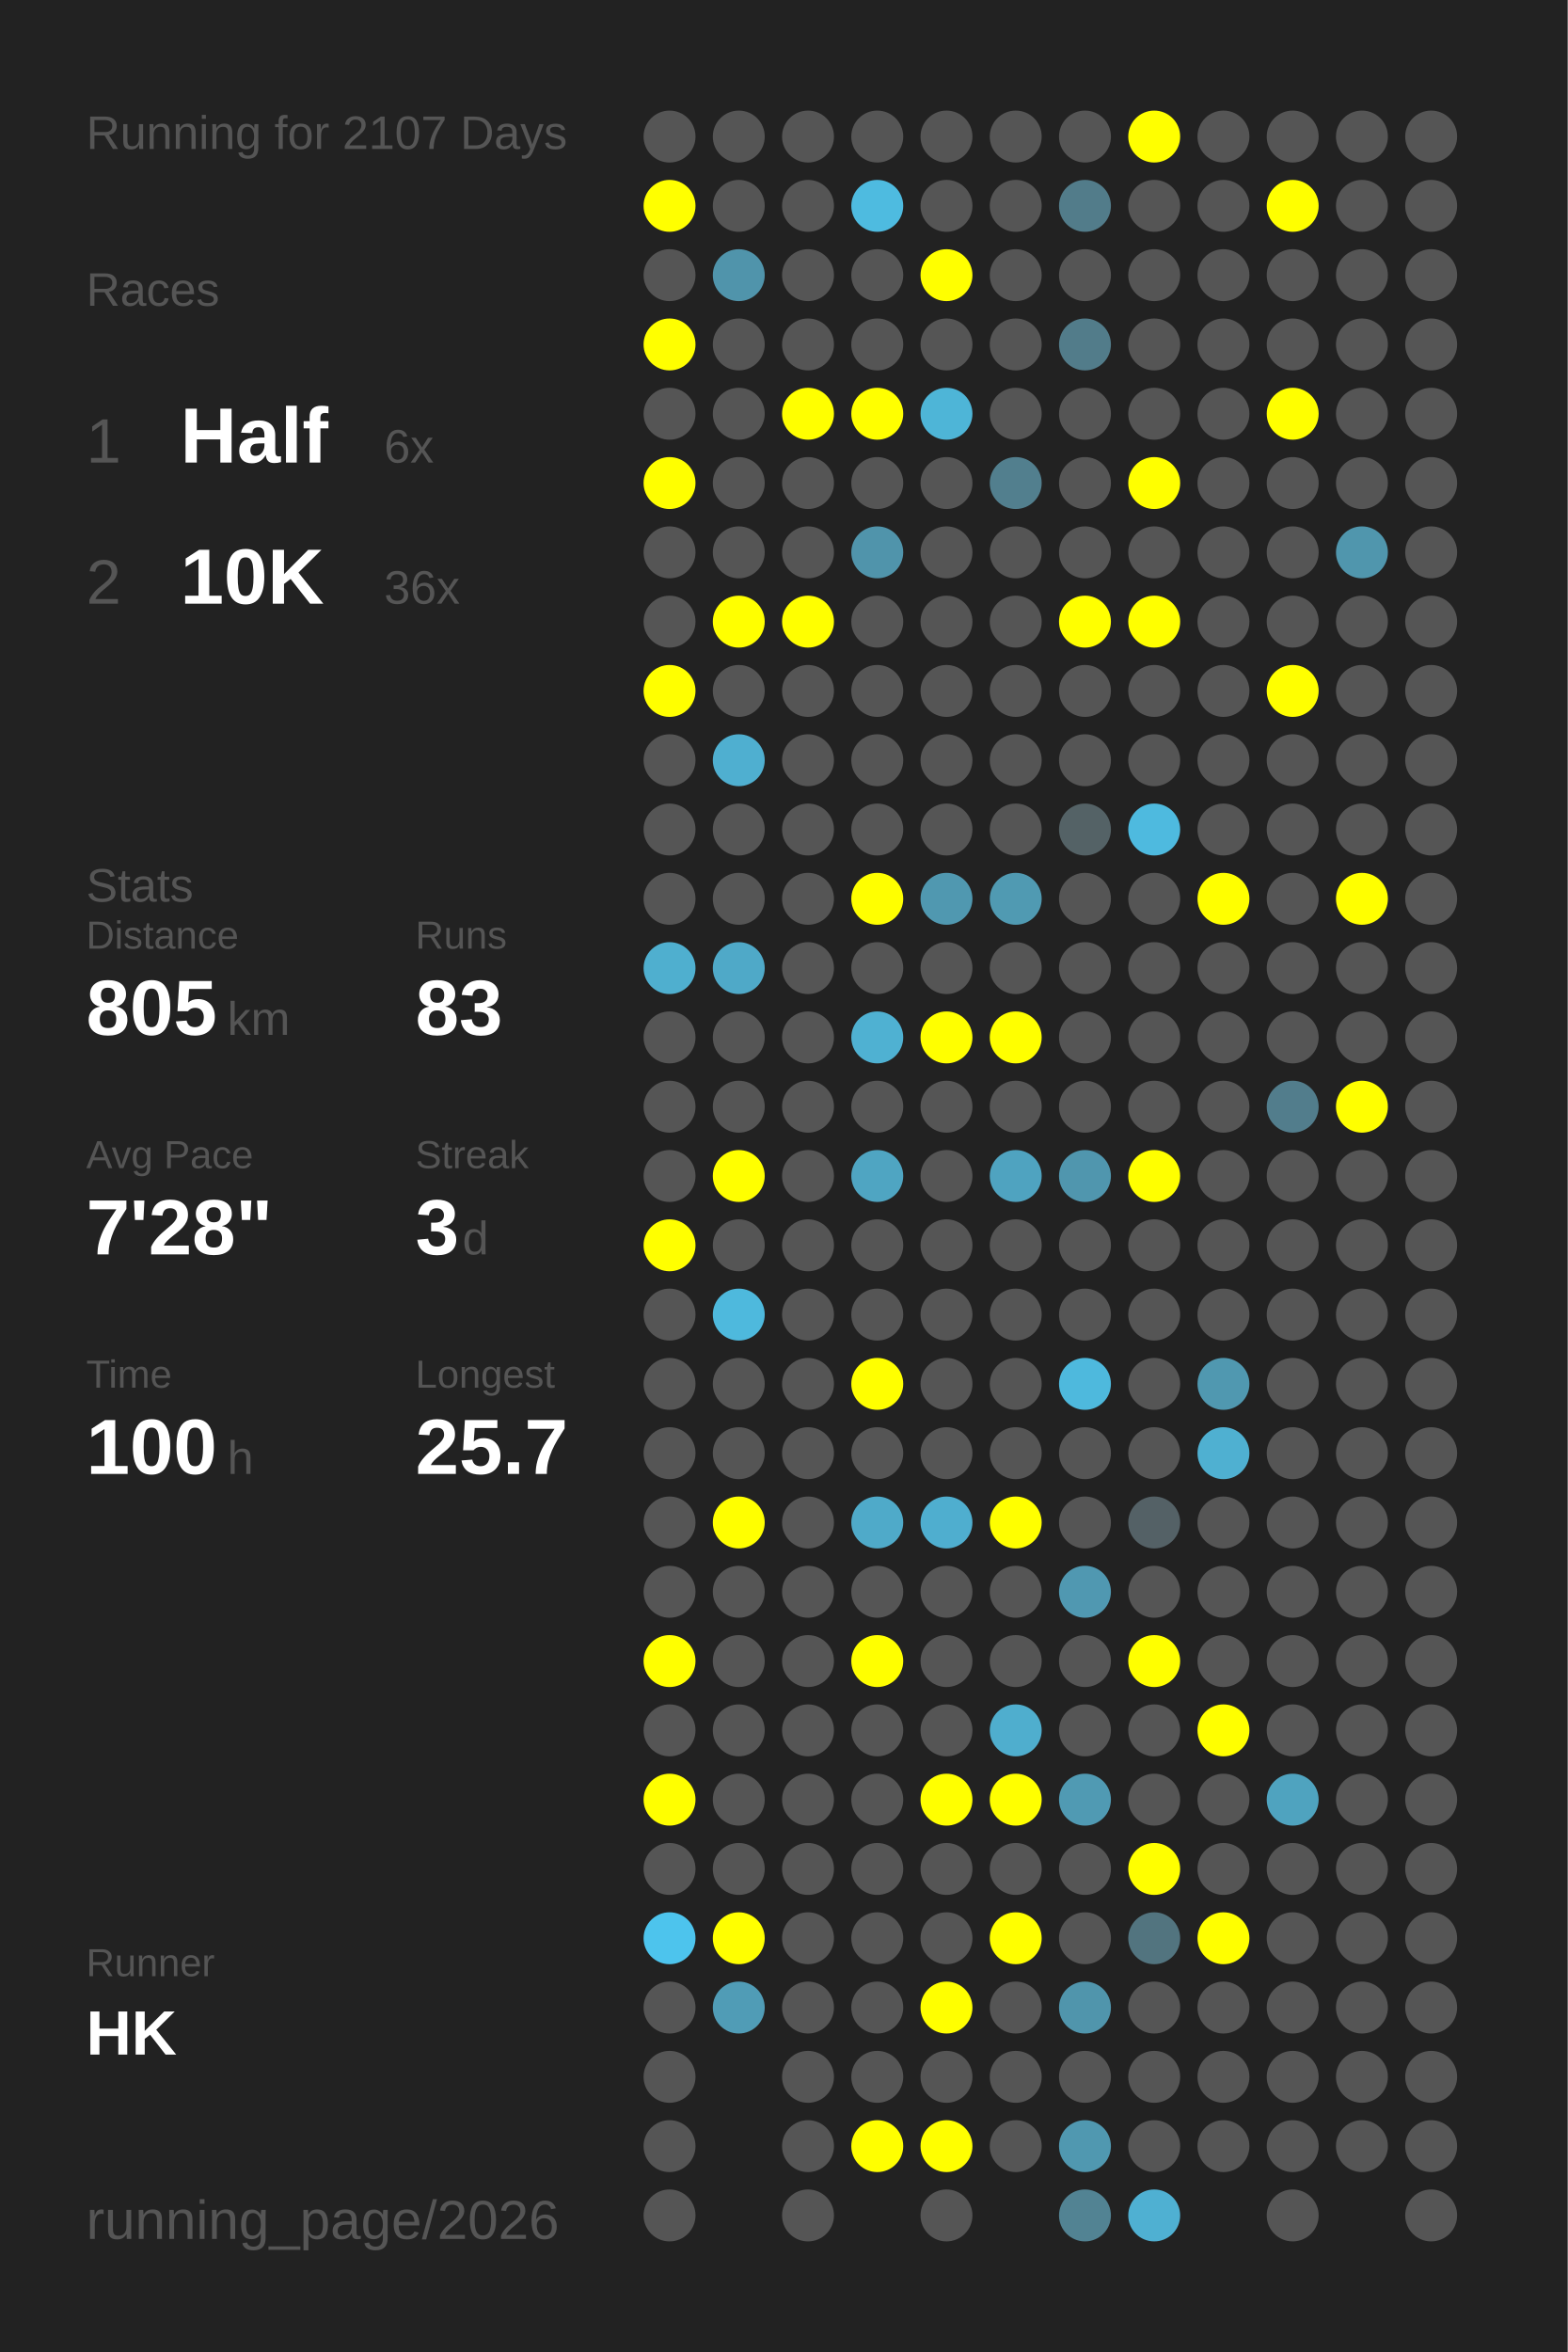
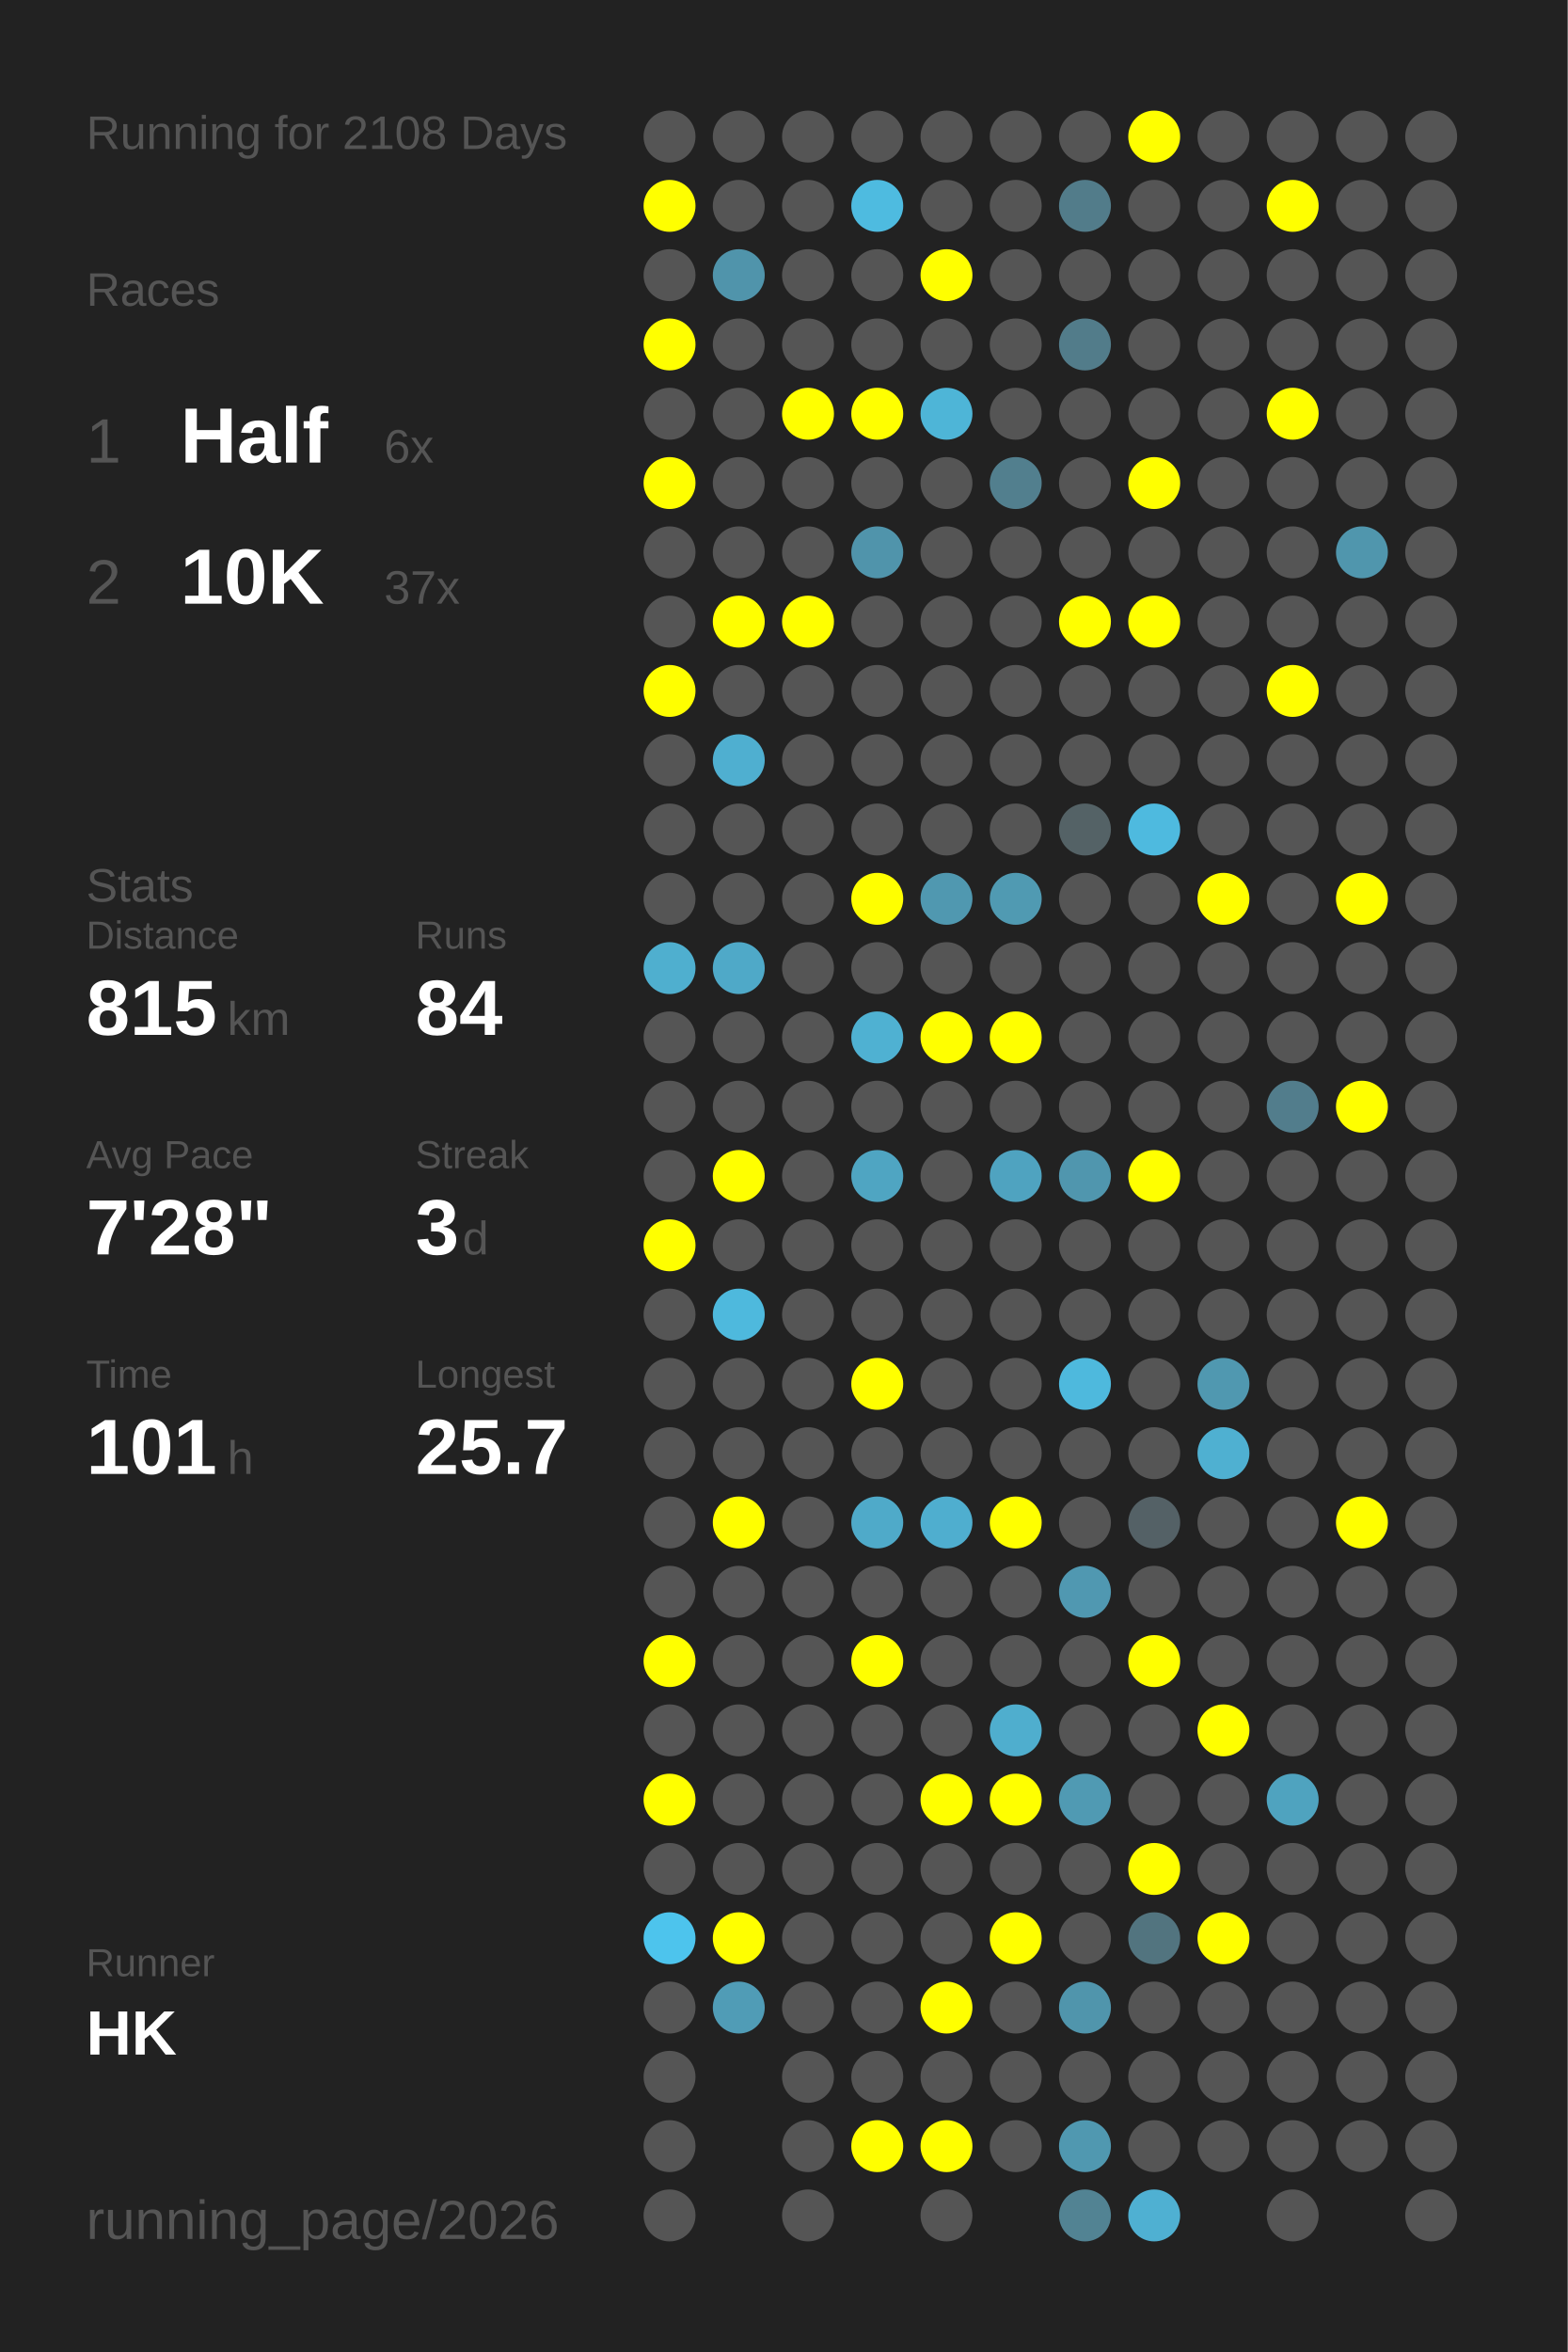
<svg xmlns="http://www.w3.org/2000/svg" baseProfile="full" height="300mm" version="1.1" viewBox="0,0,200,300" width="200mm">
  <defs />
  <rect fill="#222222" height="300" width="200" x="0" y="0" />
-   <text fill="#555555" style="font-size:6px; font-family:Arial;" x="11" y="19">Running for 2107 Days</text>
+   <text fill="#555555" style="font-size:6px; font-family:Arial;" x="11" y="19">Running for 2108 Days</text>
  <text fill="#555555" style="font-size:6px; font-family:Arial;" x="11" y="39">Races</text>
  <text fill="#555555" style="font-size:8px; font-family:Arial;" x="11" y="59">1</text>
  <text fill="#FFFFFF" style="font-size:10px; font-family:Arial; font-weight:bold;" x="23" y="59">Half</text>
  <text fill="#555555" style="font-size:6px; font-family:Arial;" x="49" y="59">6x</text>
  <text fill="#555555" style="font-size:8px; font-family:Arial;" x="11" y="77">2</text>
  <text fill="#FFFFFF" style="font-size:10px; font-family:Arial; font-weight:bold;" x="23" y="77">10K</text>
-   <text fill="#555555" style="font-size:6px; font-family:Arial;" x="49" y="77">36x</text>
+   <text fill="#555555" style="font-size:6px; font-family:Arial;" x="49" y="77">37x</text>
  <text fill="#555555" style="font-size:6px; font-family:Arial;" x="11" y="115">Stats</text>
  <text fill="#555555" style="font-size:5px; font-family:Arial;" x="11" y="121">Distance</text>
-   <text fill="#FFFFFF" style="font-size:10px; font-family:Arial; font-weight:bold;" x="11" y="132">805</text>
+   <text fill="#FFFFFF" style="font-size:10px; font-family:Arial; font-weight:bold;" x="11" y="132">815</text>
  <text fill="#555555" style="font-size:6px; font-family:Arial;" x="29" y="132">km</text>
  <text fill="#555555" style="font-size:5px; font-family:Arial;" x="53" y="121">Runs</text>
-   <text fill="#FFFFFF" style="font-size:10px; font-family:Arial; font-weight:bold;" x="53" y="132">83</text>
+   <text fill="#FFFFFF" style="font-size:10px; font-family:Arial; font-weight:bold;" x="53" y="132">84</text>
  <text fill="#555555" style="font-size:5px; font-family:Arial;" x="11" y="149">Avg Pace</text>
  <text fill="#FFFFFF" style="font-size:10px; font-family:Arial; font-weight:bold;" x="11" y="160">7'28"</text>
  <text fill="#555555" style="font-size:5px; font-family:Arial;" x="53" y="149">Streak</text>
  <text fill="#FFFFFF" style="font-size:10px; font-family:Arial; font-weight:bold;" x="53" y="160">3</text>
  <text fill="#555555" style="font-size:6px; font-family:Arial;" x="59" y="160">d</text>
  <text fill="#555555" style="font-size:5px; font-family:Arial;" x="11" y="177">Time</text>
-   <text fill="#FFFFFF" style="font-size:10px; font-family:Arial; font-weight:bold;" x="11" y="188">100</text>
+   <text fill="#FFFFFF" style="font-size:10px; font-family:Arial; font-weight:bold;" x="11" y="188">101</text>
  <text fill="#555555" style="font-size:6px; font-family:Arial;" x="29" y="188">h</text>
  <text fill="#555555" style="font-size:5px; font-family:Arial;" x="53" y="177">Longest</text>
  <text fill="#FFFFFF" style="font-size:10px; font-family:Arial; font-weight:bold;" x="53" y="188">25.7</text>
  <text fill="#555555" style="font-size:5px; font-family:Arial;" x="11" y="252.065">Runner</text>
  <text fill="#FFFFFF" style="font-size:8px; font-family:Arial; font-weight:bold;" x="11" y="262.065">HK</text>
  <text fill="#555555" style="font-size:7px; font-family:Arial;" x="11" y="285.581">running_page/2026</text>
  <circle cx="85.417" cy="17.419" fill="#555555" r="3.312" />
  <circle cx="85.417" cy="26.258" fill="#FFFF00" r="3.312" />
  <circle cx="85.417" cy="35.097" fill="#555555" r="3.312" />
  <circle cx="85.417" cy="43.935" fill="#FFFF00" r="3.312" />
  <circle cx="85.417" cy="52.774" fill="#555555" r="3.312" />
  <circle cx="85.417" cy="61.613" fill="#FFFF00" r="3.312" />
  <circle cx="85.417" cy="70.452" fill="#555555" r="3.312" />
  <circle cx="85.417" cy="79.29" fill="#555555" r="3.312" />
  <circle cx="85.417" cy="88.129" fill="#FFFF00" r="3.312" />
  <circle cx="85.417" cy="96.968" fill="#555555" r="3.312" />
  <circle cx="85.417" cy="105.806" fill="#555555" r="3.312" />
  <circle cx="85.417" cy="114.645" fill="#555555" r="3.312" />
  <circle cx="85.417" cy="123.484" fill="#4fafcf" r="3.312" />
  <circle cx="85.417" cy="132.323" fill="#555555" r="3.312" />
  <circle cx="85.417" cy="141.161" fill="#555555" r="3.312" />
  <circle cx="85.417" cy="150" fill="#555555" r="3.312" />
  <circle cx="85.417" cy="158.839" fill="#FFFF00" r="3.312" />
  <circle cx="85.417" cy="167.677" fill="#555555" r="3.312" />
  <circle cx="85.417" cy="176.516" fill="#555555" r="3.312" />
  <circle cx="85.417" cy="185.355" fill="#555555" r="3.312" />
  <circle cx="85.417" cy="194.194" fill="#555555" r="3.312" />
  <circle cx="85.417" cy="203.032" fill="#555555" r="3.312" />
  <circle cx="85.417" cy="211.871" fill="#FFFF00" r="3.312" />
  <circle cx="85.417" cy="220.71" fill="#555555" r="3.312" />
  <circle cx="85.417" cy="229.548" fill="#FFFF00" r="3.312" />
  <circle cx="85.417" cy="238.387" fill="#555555" r="3.312" />
  <circle cx="85.417" cy="247.226" fill="#4dc4ed" r="3.312" />
  <circle cx="85.417" cy="256.065" fill="#555555" r="3.312" />
  <circle cx="85.417" cy="264.903" fill="#555555" r="3.312" />
  <circle cx="85.417" cy="273.742" fill="#555555" r="3.312" />
  <circle cx="85.417" cy="282.581" fill="#555555" r="3.312" />
  <circle cx="94.25" cy="17.419" fill="#555555" r="3.312" />
  <circle cx="94.25" cy="26.258" fill="#555555" r="3.312" />
  <circle cx="94.25" cy="35.097" fill="#5094ab" r="3.312" />
  <circle cx="94.25" cy="43.935" fill="#555555" r="3.312" />
  <circle cx="94.25" cy="52.774" fill="#555555" r="3.312" />
  <circle cx="94.25" cy="61.613" fill="#555555" r="3.312" />
  <circle cx="94.25" cy="70.452" fill="#555555" r="3.312" />
  <circle cx="94.25" cy="79.29" fill="#FFFF00" r="3.312" />
  <circle cx="94.25" cy="88.129" fill="#555555" r="3.312" />
  <circle cx="94.25" cy="96.968" fill="#4fafd0" r="3.312" />
  <circle cx="94.25" cy="105.806" fill="#555555" r="3.312" />
  <circle cx="94.25" cy="114.645" fill="#555555" r="3.312" />
  <circle cx="94.25" cy="123.484" fill="#4fa9c8" r="3.312" />
  <circle cx="94.25" cy="132.323" fill="#555555" r="3.312" />
  <circle cx="94.25" cy="141.161" fill="#555555" r="3.312" />
  <circle cx="94.25" cy="150" fill="#FFFF00" r="3.312" />
  <circle cx="94.25" cy="158.839" fill="#555555" r="3.312" />
  <circle cx="94.25" cy="167.677" fill="#4eb9dd" r="3.312" />
  <circle cx="94.25" cy="176.516" fill="#555555" r="3.312" />
  <circle cx="94.25" cy="185.355" fill="#555555" r="3.312" />
  <circle cx="94.25" cy="194.194" fill="#FFFF00" r="3.312" />
  <circle cx="94.25" cy="203.032" fill="#555555" r="3.312" />
  <circle cx="94.25" cy="211.871" fill="#555555" r="3.312" />
  <circle cx="94.25" cy="220.71" fill="#555555" r="3.312" />
  <circle cx="94.25" cy="229.548" fill="#555555" r="3.312" />
  <circle cx="94.25" cy="238.387" fill="#555555" r="3.312" />
  <circle cx="94.25" cy="247.226" fill="#FFFF00" r="3.312" />
  <circle cx="94.25" cy="256.065" fill="#509cb6" r="3.312" />
  <circle cx="103.083" cy="17.419" fill="#555555" r="3.312" />
  <circle cx="103.083" cy="26.258" fill="#555555" r="3.312" />
  <circle cx="103.083" cy="35.097" fill="#555555" r="3.312" />
  <circle cx="103.083" cy="43.935" fill="#555555" r="3.312" />
  <circle cx="103.083" cy="52.774" fill="#FFFF00" r="3.312" />
  <circle cx="103.083" cy="61.613" fill="#555555" r="3.312" />
  <circle cx="103.083" cy="70.452" fill="#555555" r="3.312" />
  <circle cx="103.083" cy="79.29" fill="#FFFF00" r="3.312" />
  <circle cx="103.083" cy="88.129" fill="#555555" r="3.312" />
  <circle cx="103.083" cy="96.968" fill="#555555" r="3.312" />
  <circle cx="103.083" cy="105.806" fill="#555555" r="3.312" />
  <circle cx="103.083" cy="114.645" fill="#555555" r="3.312" />
  <circle cx="103.083" cy="123.484" fill="#555555" r="3.312" />
  <circle cx="103.083" cy="132.323" fill="#555555" r="3.312" />
  <circle cx="103.083" cy="141.161" fill="#555555" r="3.312" />
  <circle cx="103.083" cy="150" fill="#555555" r="3.312" />
  <circle cx="103.083" cy="158.839" fill="#555555" r="3.312" />
  <circle cx="103.083" cy="167.677" fill="#555555" r="3.312" />
  <circle cx="103.083" cy="176.516" fill="#555555" r="3.312" />
  <circle cx="103.083" cy="185.355" fill="#555555" r="3.312" />
  <circle cx="103.083" cy="194.194" fill="#555555" r="3.312" />
  <circle cx="103.083" cy="203.032" fill="#555555" r="3.312" />
  <circle cx="103.083" cy="211.871" fill="#555555" r="3.312" />
  <circle cx="103.083" cy="220.71" fill="#555555" r="3.312" />
  <circle cx="103.083" cy="229.548" fill="#555555" r="3.312" />
  <circle cx="103.083" cy="238.387" fill="#555555" r="3.312" />
  <circle cx="103.083" cy="247.226" fill="#555555" r="3.312" />
  <circle cx="103.083" cy="256.065" fill="#555555" r="3.312" />
  <circle cx="103.083" cy="264.903" fill="#555555" r="3.312" />
  <circle cx="103.083" cy="273.742" fill="#555555" r="3.312" />
  <circle cx="103.083" cy="282.581" fill="#555555" r="3.312" />
  <circle cx="111.917" cy="17.419" fill="#555555" r="3.312" />
  <circle cx="111.917" cy="26.258" fill="#4ebbe0" r="3.312" />
  <circle cx="111.917" cy="35.097" fill="#555555" r="3.312" />
  <circle cx="111.917" cy="43.935" fill="#555555" r="3.312" />
  <circle cx="111.917" cy="52.774" fill="#FFFF00" r="3.312" />
  <circle cx="111.917" cy="61.613" fill="#555555" r="3.312" />
  <circle cx="111.917" cy="70.452" fill="#5094ab" r="3.312" />
  <circle cx="111.917" cy="79.29" fill="#555555" r="3.312" />
  <circle cx="111.917" cy="88.129" fill="#555555" r="3.312" />
  <circle cx="111.917" cy="96.968" fill="#555555" r="3.312" />
  <circle cx="111.917" cy="105.806" fill="#555555" r="3.312" />
  <circle cx="111.917" cy="114.645" fill="#FFFF00" r="3.312" />
  <circle cx="111.917" cy="123.484" fill="#555555" r="3.312" />
  <circle cx="111.917" cy="132.323" fill="#4fb1d2" r="3.312" />
  <circle cx="111.917" cy="141.161" fill="#555555" r="3.312" />
  <circle cx="111.917" cy="150" fill="#4fa5c2" r="3.312" />
  <circle cx="111.917" cy="158.839" fill="#555555" r="3.312" />
  <circle cx="111.917" cy="167.677" fill="#555555" r="3.312" />
  <circle cx="111.917" cy="176.516" fill="#FFFF00" r="3.312" />
  <circle cx="111.917" cy="185.355" fill="#555555" r="3.312" />
  <circle cx="111.917" cy="194.194" fill="#4faac9" r="3.312" />
  <circle cx="111.917" cy="203.032" fill="#555555" r="3.312" />
  <circle cx="111.917" cy="211.871" fill="#FFFF00" r="3.312" />
  <circle cx="111.917" cy="220.71" fill="#555555" r="3.312" />
  <circle cx="111.917" cy="229.548" fill="#555555" r="3.312" />
  <circle cx="111.917" cy="238.387" fill="#555555" r="3.312" />
  <circle cx="111.917" cy="247.226" fill="#555555" r="3.312" />
  <circle cx="111.917" cy="256.065" fill="#555555" r="3.312" />
  <circle cx="111.917" cy="264.903" fill="#555555" r="3.312" />
  <circle cx="111.917" cy="273.742" fill="#FFFF00" r="3.312" />
  <circle cx="120.75" cy="17.419" fill="#555555" r="3.312" />
  <circle cx="120.75" cy="26.258" fill="#555555" r="3.312" />
  <circle cx="120.75" cy="35.097" fill="#FFFF00" r="3.312" />
  <circle cx="120.75" cy="43.935" fill="#555555" r="3.312" />
  <circle cx="120.75" cy="52.774" fill="#4eb5d7" r="3.312" />
  <circle cx="120.75" cy="61.613" fill="#555555" r="3.312" />
  <circle cx="120.75" cy="70.452" fill="#555555" r="3.312" />
  <circle cx="120.75" cy="79.29" fill="#555555" r="3.312" />
  <circle cx="120.75" cy="88.129" fill="#555555" r="3.312" />
  <circle cx="120.75" cy="96.968" fill="#555555" r="3.312" />
  <circle cx="120.75" cy="105.806" fill="#555555" r="3.312" />
  <circle cx="120.75" cy="114.645" fill="#5098b0" r="3.312" />
  <circle cx="120.75" cy="123.484" fill="#555555" r="3.312" />
  <circle cx="120.75" cy="132.323" fill="#FFFF00" r="3.312" />
  <circle cx="120.75" cy="141.161" fill="#555555" r="3.312" />
  <circle cx="120.75" cy="150" fill="#555555" r="3.312" />
  <circle cx="120.75" cy="158.839" fill="#555555" r="3.312" />
  <circle cx="120.75" cy="167.677" fill="#555555" r="3.312" />
  <circle cx="120.75" cy="176.516" fill="#555555" r="3.312" />
  <circle cx="120.75" cy="185.355" fill="#555555" r="3.312" />
  <circle cx="120.75" cy="194.194" fill="#4faecf" r="3.312" />
  <circle cx="120.75" cy="203.032" fill="#555555" r="3.312" />
  <circle cx="120.75" cy="211.871" fill="#555555" r="3.312" />
  <circle cx="120.75" cy="220.71" fill="#555555" r="3.312" />
  <circle cx="120.75" cy="229.548" fill="#FFFF00" r="3.312" />
  <circle cx="120.75" cy="238.387" fill="#555555" r="3.312" />
  <circle cx="120.75" cy="247.226" fill="#555555" r="3.312" />
  <circle cx="120.75" cy="256.065" fill="#FFFF00" r="3.312" />
  <circle cx="120.75" cy="264.903" fill="#555555" r="3.312" />
  <circle cx="120.75" cy="273.742" fill="#FFFF00" r="3.312" />
  <circle cx="120.75" cy="282.581" fill="#555555" r="3.312" />
  <circle cx="129.583" cy="17.419" fill="#555555" r="3.312" />
  <circle cx="129.583" cy="26.258" fill="#555555" r="3.312" />
  <circle cx="129.583" cy="35.097" fill="#555555" r="3.312" />
  <circle cx="129.583" cy="43.935" fill="#555555" r="3.312" />
  <circle cx="129.583" cy="52.774" fill="#555555" r="3.312" />
  <circle cx="129.583" cy="61.613" fill="#527f8e" r="3.312" />
  <circle cx="129.583" cy="70.452" fill="#555555" r="3.312" />
  <circle cx="129.583" cy="79.29" fill="#555555" r="3.312" />
  <circle cx="129.583" cy="88.129" fill="#555555" r="3.312" />
  <circle cx="129.583" cy="96.968" fill="#555555" r="3.312" />
  <circle cx="129.583" cy="105.806" fill="#555555" r="3.312" />
  <circle cx="129.583" cy="114.645" fill="#509ab2" r="3.312" />
  <circle cx="129.583" cy="123.484" fill="#555555" r="3.312" />
  <circle cx="129.583" cy="132.323" fill="#FFFF00" r="3.312" />
  <circle cx="129.583" cy="141.161" fill="#555555" r="3.312" />
  <circle cx="129.583" cy="150" fill="#4fa3c0" r="3.312" />
  <circle cx="129.583" cy="158.839" fill="#555555" r="3.312" />
  <circle cx="129.583" cy="167.677" fill="#555555" r="3.312" />
  <circle cx="129.583" cy="176.516" fill="#555555" r="3.312" />
  <circle cx="129.583" cy="185.355" fill="#555555" r="3.312" />
  <circle cx="129.583" cy="194.194" fill="#FFFF00" r="3.312" />
  <circle cx="129.583" cy="203.032" fill="#555555" r="3.312" />
  <circle cx="129.583" cy="211.871" fill="#555555" r="3.312" />
  <circle cx="129.583" cy="220.71" fill="#4faece" r="3.312" />
  <circle cx="129.583" cy="229.548" fill="#FFFF00" r="3.312" />
  <circle cx="129.583" cy="238.387" fill="#555555" r="3.312" />
  <circle cx="129.583" cy="247.226" fill="#FFFF00" r="3.312" />
  <circle cx="129.583" cy="256.065" fill="#555555" r="3.312" />
  <circle cx="129.583" cy="264.903" fill="#555555" r="3.312" />
  <circle cx="129.583" cy="273.742" fill="#555555" r="3.312" />
  <circle cx="138.417" cy="17.419" fill="#555555" r="3.312" />
  <circle cx="138.417" cy="26.258" fill="#527c8a" r="3.312" />
  <circle cx="138.417" cy="35.097" fill="#555555" r="3.312" />
  <circle cx="138.417" cy="43.935" fill="#527c8a" r="3.312" />
  <circle cx="138.417" cy="52.774" fill="#555555" r="3.312" />
  <circle cx="138.417" cy="61.613" fill="#555555" r="3.312" />
  <circle cx="138.417" cy="70.452" fill="#555555" r="3.312" />
  <circle cx="138.417" cy="79.29" fill="#FFFF00" r="3.312" />
  <circle cx="138.417" cy="88.129" fill="#555555" r="3.312" />
  <circle cx="138.417" cy="96.968" fill="#555555" r="3.312" />
  <circle cx="138.417" cy="105.806" fill="#546266" r="3.312" />
  <circle cx="138.417" cy="114.645" fill="#555555" r="3.312" />
  <circle cx="138.417" cy="123.484" fill="#555555" r="3.312" />
  <circle cx="138.417" cy="132.323" fill="#555555" r="3.312" />
  <circle cx="138.417" cy="141.161" fill="#555555" r="3.312" />
  <circle cx="138.417" cy="150" fill="#5096ae" r="3.312" />
  <circle cx="138.417" cy="158.839" fill="#555555" r="3.312" />
  <circle cx="138.417" cy="167.677" fill="#555555" r="3.312" />
  <circle cx="138.417" cy="176.516" fill="#4eb9dd" r="3.312" />
  <circle cx="138.417" cy="185.355" fill="#555555" r="3.312" />
  <circle cx="138.417" cy="194.194" fill="#555555" r="3.312" />
  <circle cx="138.417" cy="203.032" fill="#5098b1" r="3.312" />
  <circle cx="138.417" cy="211.871" fill="#555555" r="3.312" />
  <circle cx="138.417" cy="220.71" fill="#555555" r="3.312" />
  <circle cx="138.417" cy="229.548" fill="#509ab3" r="3.312" />
  <circle cx="138.417" cy="238.387" fill="#555555" r="3.312" />
  <circle cx="138.417" cy="247.226" fill="#555555" r="3.312" />
  <circle cx="138.417" cy="256.065" fill="#5095ac" r="3.312" />
  <circle cx="138.417" cy="264.903" fill="#555555" r="3.312" />
  <circle cx="138.417" cy="273.742" fill="#5098b0" r="3.312" />
  <circle cx="138.417" cy="282.581" fill="#528393" r="3.312" />
  <circle cx="147.25" cy="17.419" fill="#FFFF00" r="3.312" />
  <circle cx="147.25" cy="26.258" fill="#555555" r="3.312" />
  <circle cx="147.25" cy="35.097" fill="#555555" r="3.312" />
  <circle cx="147.25" cy="43.935" fill="#555555" r="3.312" />
  <circle cx="147.25" cy="52.774" fill="#555555" r="3.312" />
  <circle cx="147.25" cy="61.613" fill="#FFFF00" r="3.312" />
  <circle cx="147.25" cy="70.452" fill="#555555" r="3.312" />
  <circle cx="147.25" cy="79.29" fill="#FFFF00" r="3.312" />
  <circle cx="147.25" cy="88.129" fill="#555555" r="3.312" />
  <circle cx="147.25" cy="96.968" fill="#555555" r="3.312" />
  <circle cx="147.25" cy="105.806" fill="#4ebadf" r="3.312" />
  <circle cx="147.25" cy="114.645" fill="#555555" r="3.312" />
  <circle cx="147.25" cy="123.484" fill="#555555" r="3.312" />
  <circle cx="147.25" cy="132.323" fill="#555555" r="3.312" />
  <circle cx="147.25" cy="141.161" fill="#555555" r="3.312" />
  <circle cx="147.25" cy="150" fill="#FFFF00" r="3.312" />
  <circle cx="147.25" cy="158.839" fill="#555555" r="3.312" />
  <circle cx="147.25" cy="167.677" fill="#555555" r="3.312" />
  <circle cx="147.25" cy="176.516" fill="#555555" r="3.312" />
  <circle cx="147.25" cy="185.355" fill="#555555" r="3.312" />
  <circle cx="147.25" cy="194.194" fill="#546166" r="3.312" />
  <circle cx="147.25" cy="203.032" fill="#555555" r="3.312" />
  <circle cx="147.25" cy="211.871" fill="#FFFF00" r="3.312" />
  <circle cx="147.25" cy="220.71" fill="#555555" r="3.312" />
  <circle cx="147.25" cy="229.548" fill="#555555" r="3.312" />
  <circle cx="147.25" cy="238.387" fill="#FFFF00" r="3.312" />
  <circle cx="147.25" cy="247.226" fill="#52747f" r="3.312" />
  <circle cx="147.25" cy="256.065" fill="#555555" r="3.312" />
  <circle cx="147.25" cy="264.903" fill="#555555" r="3.312" />
  <circle cx="147.25" cy="273.742" fill="#555555" r="3.312" />
  <circle cx="147.25" cy="282.581" fill="#4fb0d2" r="3.312" />
  <circle cx="156.083" cy="17.419" fill="#555555" r="3.312" />
  <circle cx="156.083" cy="26.258" fill="#555555" r="3.312" />
  <circle cx="156.083" cy="35.097" fill="#555555" r="3.312" />
  <circle cx="156.083" cy="43.935" fill="#555555" r="3.312" />
  <circle cx="156.083" cy="52.774" fill="#555555" r="3.312" />
  <circle cx="156.083" cy="61.613" fill="#555555" r="3.312" />
  <circle cx="156.083" cy="70.452" fill="#555555" r="3.312" />
  <circle cx="156.083" cy="79.29" fill="#555555" r="3.312" />
  <circle cx="156.083" cy="88.129" fill="#555555" r="3.312" />
  <circle cx="156.083" cy="96.968" fill="#555555" r="3.312" />
  <circle cx="156.083" cy="105.806" fill="#555555" r="3.312" />
  <circle cx="156.083" cy="114.645" fill="#FFFF00" r="3.312" />
  <circle cx="156.083" cy="123.484" fill="#555555" r="3.312" />
  <circle cx="156.083" cy="132.323" fill="#555555" r="3.312" />
  <circle cx="156.083" cy="141.161" fill="#555555" r="3.312" />
  <circle cx="156.083" cy="150" fill="#555555" r="3.312" />
  <circle cx="156.083" cy="158.839" fill="#555555" r="3.312" />
  <circle cx="156.083" cy="167.677" fill="#555555" r="3.312" />
  <circle cx="156.083" cy="176.516" fill="#5098b0" r="3.312" />
  <circle cx="156.083" cy="185.355" fill="#4fb0d1" r="3.312" />
  <circle cx="156.083" cy="194.194" fill="#555555" r="3.312" />
  <circle cx="156.083" cy="203.032" fill="#555555" r="3.312" />
  <circle cx="156.083" cy="211.871" fill="#555555" r="3.312" />
  <circle cx="156.083" cy="220.71" fill="#FFFF00" r="3.312" />
  <circle cx="156.083" cy="229.548" fill="#555555" r="3.312" />
  <circle cx="156.083" cy="238.387" fill="#555555" r="3.312" />
  <circle cx="156.083" cy="247.226" fill="#FFFF00" r="3.312" />
  <circle cx="156.083" cy="256.065" fill="#555555" r="3.312" />
  <circle cx="156.083" cy="264.903" fill="#555555" r="3.312" />
  <circle cx="156.083" cy="273.742" fill="#555555" r="3.312" />
  <circle cx="164.917" cy="17.419" fill="#555555" r="3.312" />
  <circle cx="164.917" cy="26.258" fill="#FFFF00" r="3.312" />
  <circle cx="164.917" cy="35.097" fill="#555555" r="3.312" />
  <circle cx="164.917" cy="43.935" fill="#555555" r="3.312" />
  <circle cx="164.917" cy="52.774" fill="#FFFF00" r="3.312" />
  <circle cx="164.917" cy="61.613" fill="#555555" r="3.312" />
  <circle cx="164.917" cy="70.452" fill="#555555" r="3.312" />
  <circle cx="164.917" cy="79.29" fill="#555555" r="3.312" />
  <circle cx="164.917" cy="88.129" fill="#FFFF00" r="3.312" />
  <circle cx="164.917" cy="96.968" fill="#555555" r="3.312" />
  <circle cx="164.917" cy="105.806" fill="#555555" r="3.312" />
  <circle cx="164.917" cy="114.645" fill="#555555" r="3.312" />
  <circle cx="164.917" cy="123.484" fill="#555555" r="3.312" />
  <circle cx="164.917" cy="132.323" fill="#555555" r="3.312" />
  <circle cx="164.917" cy="141.161" fill="#527d8c" r="3.312" />
  <circle cx="164.917" cy="150" fill="#555555" r="3.312" />
  <circle cx="164.917" cy="158.839" fill="#555555" r="3.312" />
  <circle cx="164.917" cy="167.677" fill="#555555" r="3.312" />
  <circle cx="164.917" cy="176.516" fill="#555555" r="3.312" />
  <circle cx="164.917" cy="185.355" fill="#555555" r="3.312" />
  <circle cx="164.917" cy="194.194" fill="#555555" r="3.312" />
  <circle cx="164.917" cy="203.032" fill="#555555" r="3.312" />
  <circle cx="164.917" cy="211.871" fill="#555555" r="3.312" />
  <circle cx="164.917" cy="220.71" fill="#555555" r="3.312" />
  <circle cx="164.917" cy="229.548" fill="#4fa3bf" r="3.312" />
  <circle cx="164.917" cy="238.387" fill="#555555" r="3.312" />
  <circle cx="164.917" cy="247.226" fill="#555555" r="3.312" />
  <circle cx="164.917" cy="256.065" fill="#555555" r="3.312" />
  <circle cx="164.917" cy="264.903" fill="#555555" r="3.312" />
  <circle cx="164.917" cy="273.742" fill="#555555" r="3.312" />
  <circle cx="164.917" cy="282.581" fill="#555555" r="3.312" />
  <circle cx="173.75" cy="17.419" fill="#555555" r="3.312" />
  <circle cx="173.75" cy="26.258" fill="#555555" r="3.312" />
  <circle cx="173.75" cy="35.097" fill="#555555" r="3.312" />
  <circle cx="173.75" cy="43.935" fill="#555555" r="3.312" />
  <circle cx="173.75" cy="52.774" fill="#555555" r="3.312" />
  <circle cx="173.75" cy="61.613" fill="#555555" r="3.312" />
  <circle cx="173.75" cy="70.452" fill="#5096ad" r="3.312" />
  <circle cx="173.75" cy="79.29" fill="#555555" r="3.312" />
  <circle cx="173.75" cy="88.129" fill="#555555" r="3.312" />
  <circle cx="173.75" cy="96.968" fill="#555555" r="3.312" />
  <circle cx="173.75" cy="105.806" fill="#555555" r="3.312" />
  <circle cx="173.75" cy="114.645" fill="#FFFF00" r="3.312" />
  <circle cx="173.75" cy="123.484" fill="#555555" r="3.312" />
  <circle cx="173.75" cy="132.323" fill="#555555" r="3.312" />
  <circle cx="173.75" cy="141.161" fill="#FFFF00" r="3.312" />
  <circle cx="173.75" cy="150" fill="#555555" r="3.312" />
  <circle cx="173.75" cy="158.839" fill="#555555" r="3.312" />
  <circle cx="173.75" cy="167.677" fill="#555555" r="3.312" />
  <circle cx="173.75" cy="176.516" fill="#555555" r="3.312" />
  <circle cx="173.75" cy="185.355" fill="#555555" r="3.312" />
-   <circle cx="173.75" cy="194.194" fill="#555555" r="3.312" />
+   <circle cx="173.75" cy="194.194" fill="#FFFF00" r="3.312" />
  <circle cx="173.75" cy="203.032" fill="#555555" r="3.312" />
  <circle cx="173.75" cy="211.871" fill="#555555" r="3.312" />
  <circle cx="173.75" cy="220.71" fill="#555555" r="3.312" />
  <circle cx="173.75" cy="229.548" fill="#555555" r="3.312" />
  <circle cx="173.75" cy="238.387" fill="#555555" r="3.312" />
  <circle cx="173.75" cy="247.226" fill="#555555" r="3.312" />
  <circle cx="173.75" cy="256.065" fill="#555555" r="3.312" />
  <circle cx="173.75" cy="264.903" fill="#555555" r="3.312" />
  <circle cx="173.75" cy="273.742" fill="#555555" r="3.312" />
  <circle cx="182.583" cy="17.419" fill="#555555" r="3.312" />
  <circle cx="182.583" cy="26.258" fill="#555555" r="3.312" />
  <circle cx="182.583" cy="35.097" fill="#555555" r="3.312" />
  <circle cx="182.583" cy="43.935" fill="#555555" r="3.312" />
  <circle cx="182.583" cy="52.774" fill="#555555" r="3.312" />
  <circle cx="182.583" cy="61.613" fill="#555555" r="3.312" />
  <circle cx="182.583" cy="70.452" fill="#555555" r="3.312" />
  <circle cx="182.583" cy="79.29" fill="#555555" r="3.312" />
  <circle cx="182.583" cy="88.129" fill="#555555" r="3.312" />
  <circle cx="182.583" cy="96.968" fill="#555555" r="3.312" />
  <circle cx="182.583" cy="105.806" fill="#555555" r="3.312" />
  <circle cx="182.583" cy="114.645" fill="#555555" r="3.312" />
  <circle cx="182.583" cy="123.484" fill="#555555" r="3.312" />
  <circle cx="182.583" cy="132.323" fill="#555555" r="3.312" />
  <circle cx="182.583" cy="141.161" fill="#555555" r="3.312" />
  <circle cx="182.583" cy="150" fill="#555555" r="3.312" />
  <circle cx="182.583" cy="158.839" fill="#555555" r="3.312" />
  <circle cx="182.583" cy="167.677" fill="#555555" r="3.312" />
  <circle cx="182.583" cy="176.516" fill="#555555" r="3.312" />
  <circle cx="182.583" cy="185.355" fill="#555555" r="3.312" />
  <circle cx="182.583" cy="194.194" fill="#555555" r="3.312" />
  <circle cx="182.583" cy="203.032" fill="#555555" r="3.312" />
  <circle cx="182.583" cy="211.871" fill="#555555" r="3.312" />
  <circle cx="182.583" cy="220.71" fill="#555555" r="3.312" />
  <circle cx="182.583" cy="229.548" fill="#555555" r="3.312" />
  <circle cx="182.583" cy="238.387" fill="#555555" r="3.312" />
  <circle cx="182.583" cy="247.226" fill="#555555" r="3.312" />
  <circle cx="182.583" cy="256.065" fill="#555555" r="3.312" />
  <circle cx="182.583" cy="264.903" fill="#555555" r="3.312" />
  <circle cx="182.583" cy="273.742" fill="#555555" r="3.312" />
  <circle cx="182.583" cy="282.581" fill="#555555" r="3.312" />
</svg>
